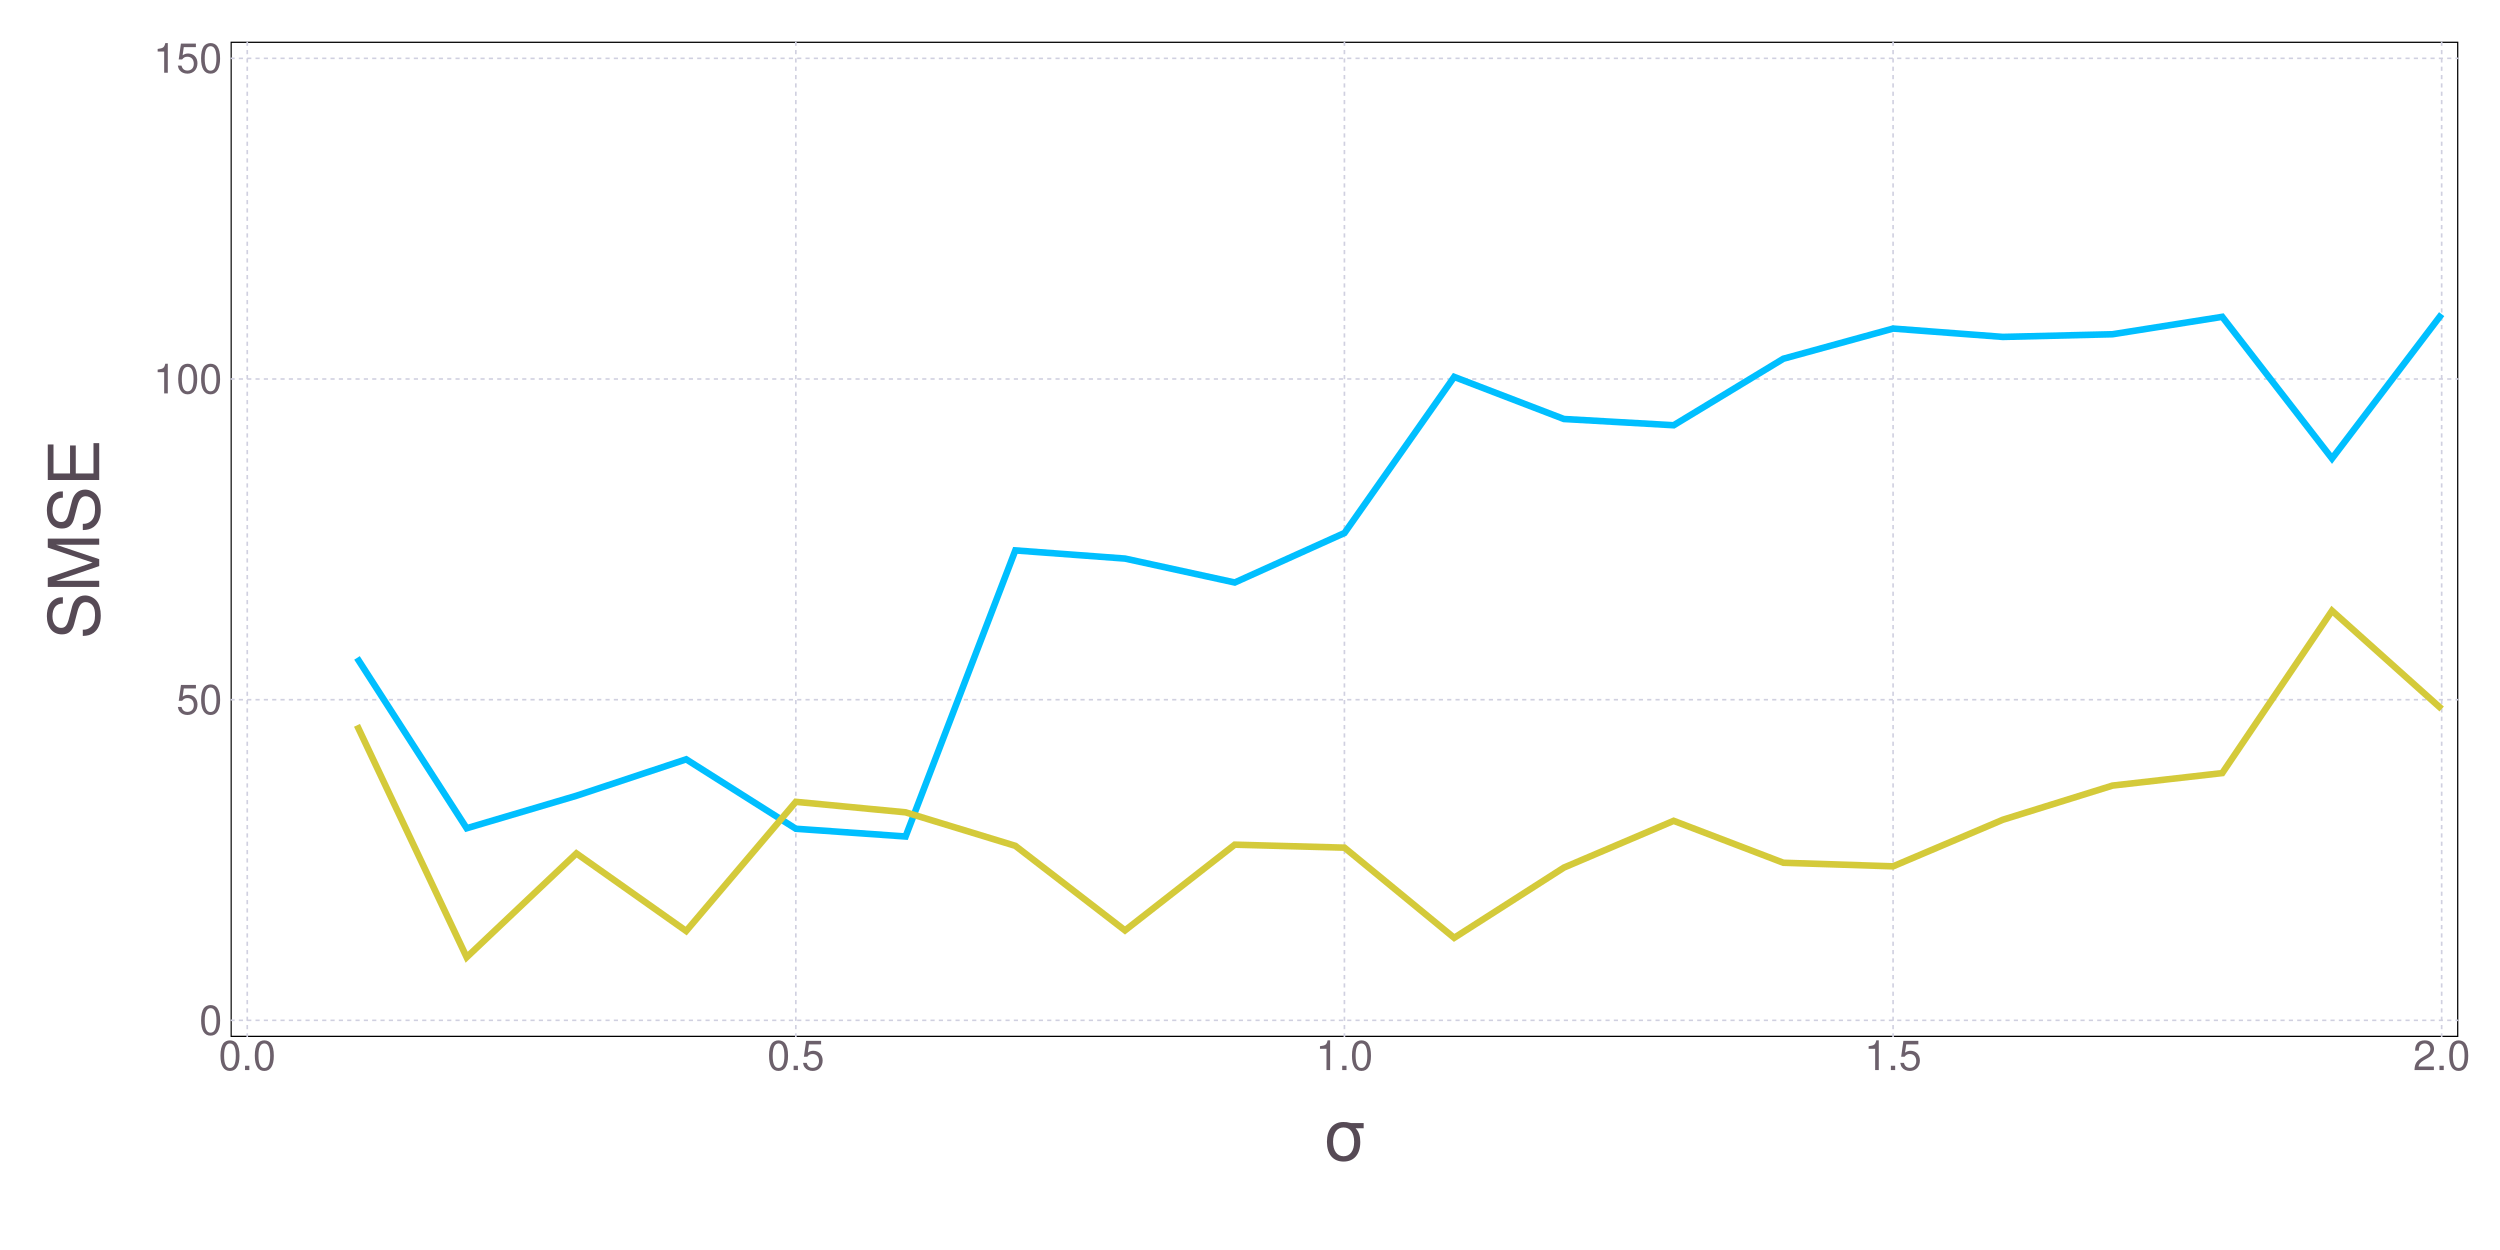
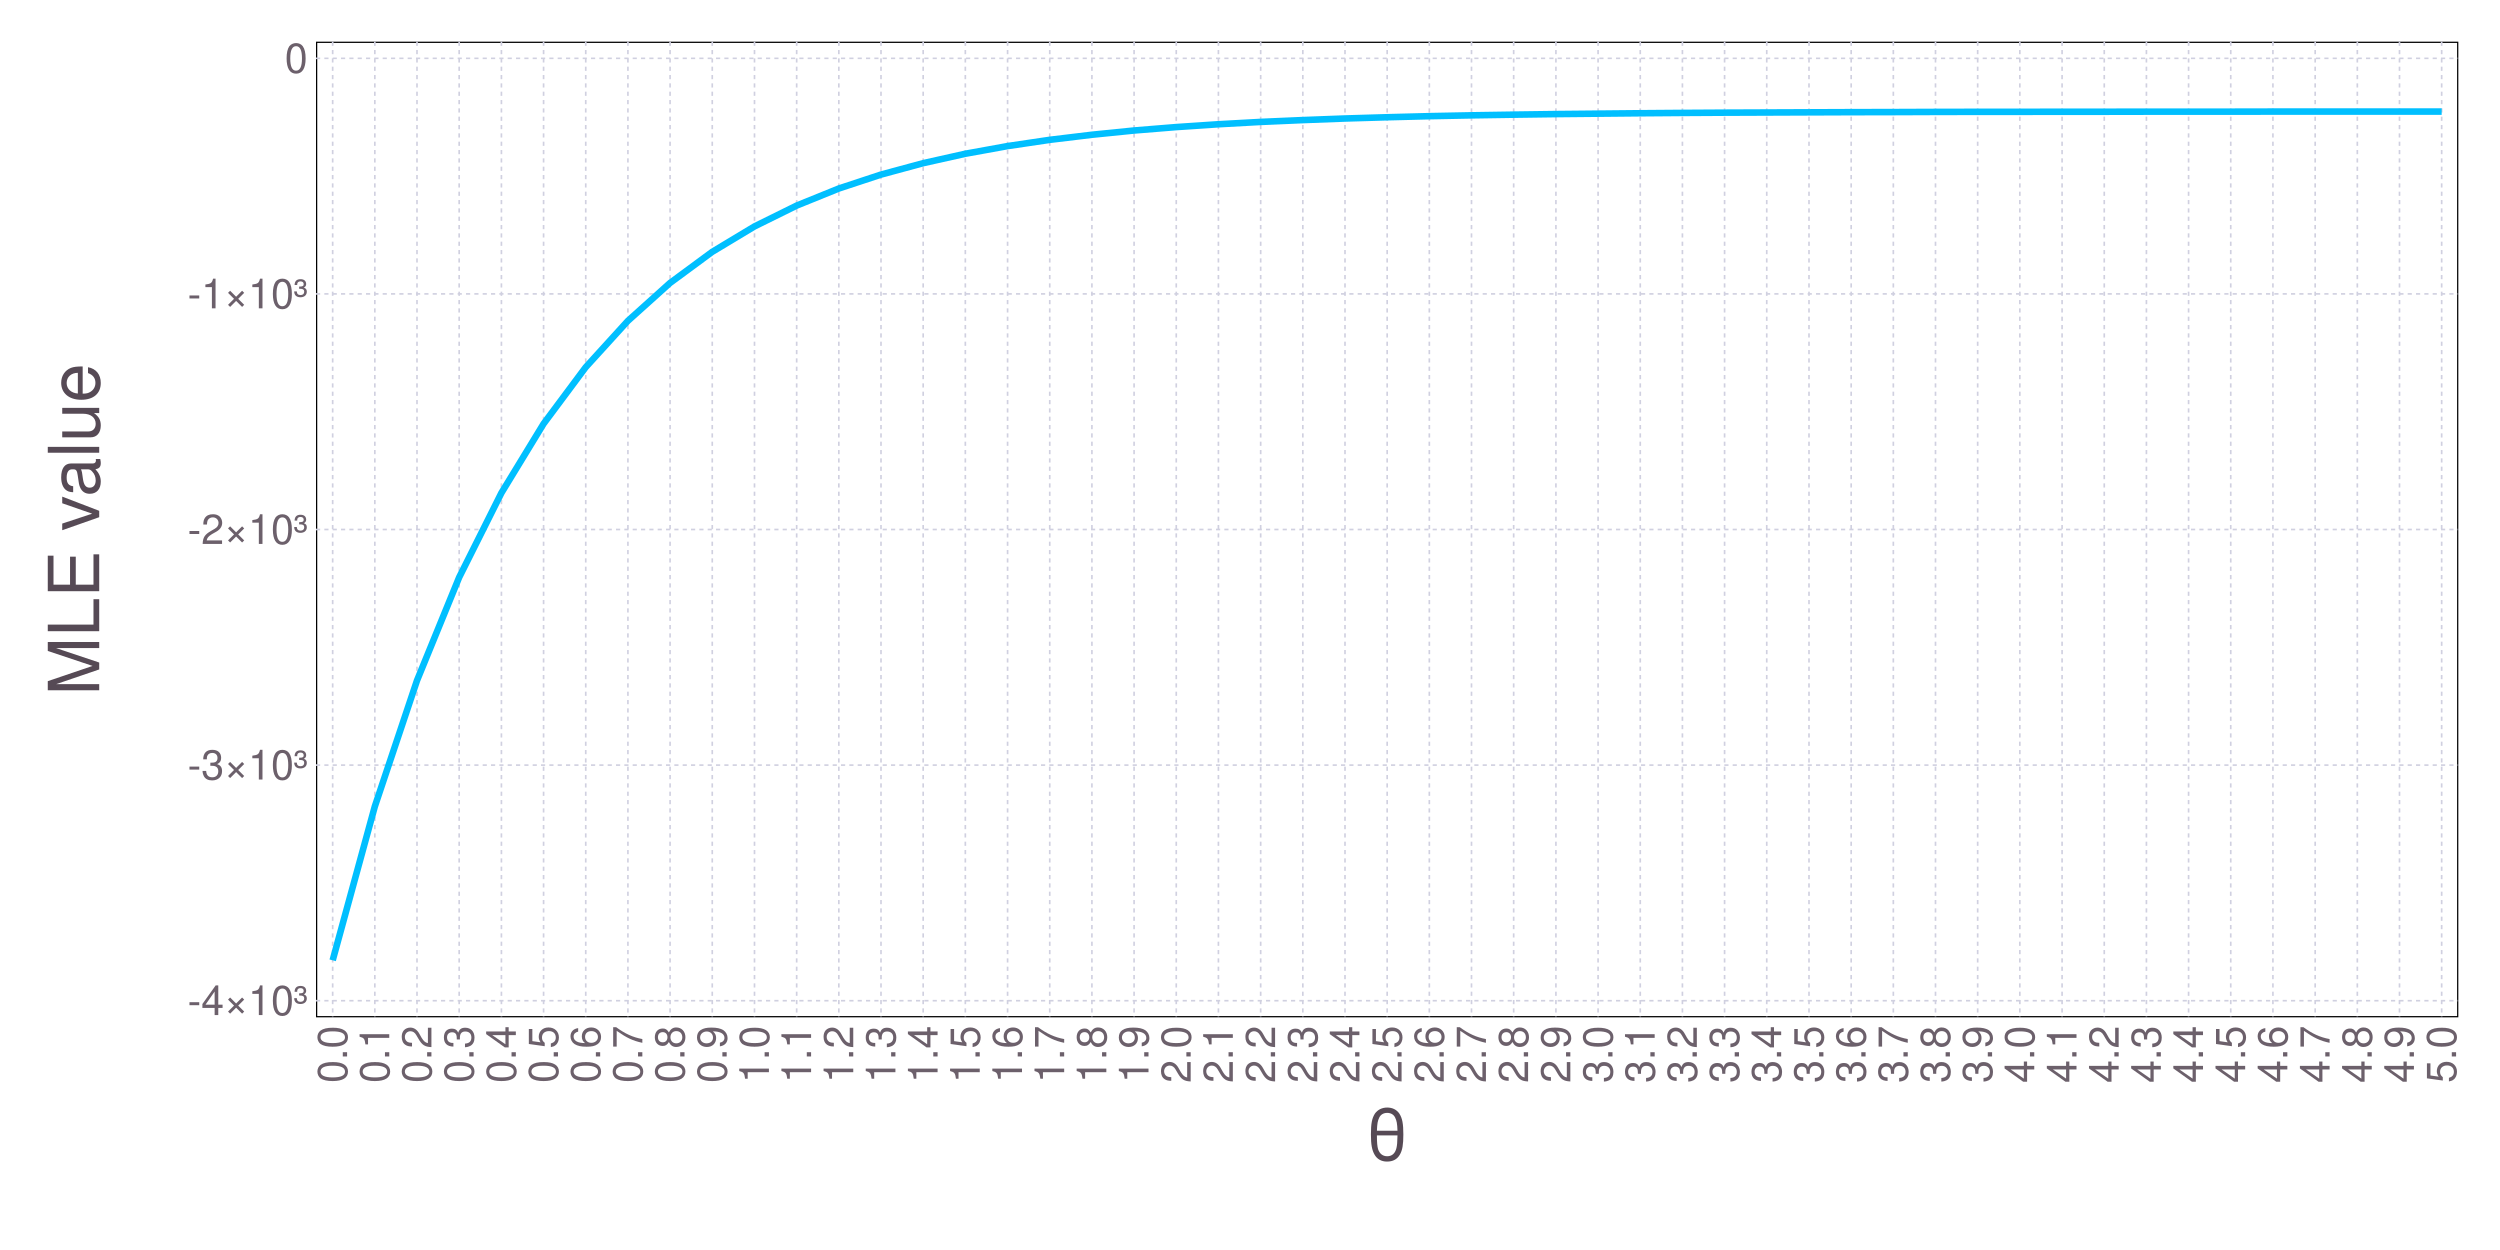
<svg xmlns="http://www.w3.org/2000/svg" version="1.2" width="300mm" height="150mm" viewBox="0 0 300 150" stroke="none" fill="#000000" stroke-width="0.3" font-size="3.88">
  <defs>
    <marker id="arrow" markerWidth="15" markerHeight="7" refX="5" refY="3.5" orient="auto" markerUnits="strokeWidth">
      <path d="M0,0 L15,3.5 L0,7 z" stroke="context-stroke" fill="context-stroke" />
    </marker>
  </defs>
-   <g stroke="#000000" stroke-opacity="0.000" fill="#FFFFFF" id="img-372291b9-1">
+   <g stroke="#000000" stroke-opacity="0.000" fill="#FFFFFF" id="img-364113b1-1">
    <g transform="translate(150,75)">
      <path d="M-150,-75 L 150 -75 150 75 -150 75 z" class="primitive" />
    </g>
  </g>
-   <g class="plotroot xscalable yscalable" id="img-372291b9-2">
-     <g font-size="8.47" font-family="'PT Sans','Helvetica Neue','Helvetica',sans-serif" fill="#564A55" stroke="#000000" stroke-opacity="0.000" id="img-372291b9-3">
-       <g transform="translate(161.33,134.12)">
-         <g class="primitive">
-           <text text-anchor="middle" dy="0.6em">σ</text>
+   <g class="plotroot xscalable yscalable" id="img-364113b1-2">
+     <g font-size="8.47" font-family="'PT Sans','Helvetica Neue','Helvetica',sans-serif" fill="#564A55" stroke="#000000" stroke-opacity="0.000" id="img-364113b1-3">
+       <g transform="translate(166.46,134.12)">
+         <g class="primitive">
+           <text text-anchor="middle" dy="0.6em">θ</text>
        </g>
      </g>
    </g>
-     <g class="guide xlabels" font-size="4.94" font-family="'PT Sans Caption','Helvetica Neue','Helvetica',sans-serif" fill="#6C606B" id="img-372291b9-4">
-       <g transform="translate(29.67,125.44)">
-         <g class="primitive">
-           <text text-anchor="middle" dy="0.6em">0.0</text>
-         </g>
-       </g>
-       <g transform="translate(95.5,125.44)">
-         <g class="primitive">
-           <text text-anchor="middle" dy="0.6em">0.5</text>
-         </g>
-       </g>
-       <g transform="translate(161.33,125.44)">
-         <g class="primitive">
-           <text text-anchor="middle" dy="0.6em">1.0</text>
-         </g>
-       </g>
-       <g transform="translate(227.17,125.44)">
-         <g class="primitive">
-           <text text-anchor="middle" dy="0.6em">1.5</text>
-         </g>
-       </g>
-       <g transform="translate(293,125.44)">
-         <g class="primitive">
-           <text text-anchor="middle" dy="0.6em">2.0</text>
+     <g class="guide xlabels" font-size="4.94" font-family="'PT Sans Caption','Helvetica Neue','Helvetica',sans-serif" fill="#6C606B" id="img-364113b1-4">
+       <g transform="translate(39.92,123.08)">
+         <g class="primitive">
+           <text text-anchor="end" dy="0.35em" transform="rotate(-90,0, 0)">0.0</text>
+         </g>
+       </g>
+       <g transform="translate(44.98,123.08)">
+         <g class="primitive">
+           <text text-anchor="end" dy="0.35em" transform="rotate(-90,0, 0)">0.1</text>
+         </g>
+       </g>
+       <g transform="translate(50.04,123.08)">
+         <g class="primitive">
+           <text text-anchor="end" dy="0.35em" transform="rotate(-90,0, 0)">0.2</text>
+         </g>
+       </g>
+       <g transform="translate(55.1,123.08)">
+         <g class="primitive">
+           <text text-anchor="end" dy="0.35em" transform="rotate(-90,0, 0)">0.3</text>
+         </g>
+       </g>
+       <g transform="translate(60.17,123.08)">
+         <g class="primitive">
+           <text text-anchor="end" dy="0.35em" transform="rotate(-90,0, 0)">0.4</text>
+         </g>
+       </g>
+       <g transform="translate(65.23,123.08)">
+         <g class="primitive">
+           <text text-anchor="end" dy="0.35em" transform="rotate(-90,0, 0)">0.5</text>
+         </g>
+       </g>
+       <g transform="translate(70.29,123.08)">
+         <g class="primitive">
+           <text text-anchor="end" dy="0.35em" transform="rotate(-90,0, 0)">0.6</text>
+         </g>
+       </g>
+       <g transform="translate(75.35,123.08)">
+         <g class="primitive">
+           <text text-anchor="end" dy="0.35em" transform="rotate(-90,0, 0)">0.7</text>
+         </g>
+       </g>
+       <g transform="translate(80.41,123.08)">
+         <g class="primitive">
+           <text text-anchor="end" dy="0.35em" transform="rotate(-90,0, 0)">0.8</text>
+         </g>
+       </g>
+       <g transform="translate(85.47,123.08)">
+         <g class="primitive">
+           <text text-anchor="end" dy="0.35em" transform="rotate(-90,0, 0)">0.9</text>
+         </g>
+       </g>
+       <g transform="translate(90.54,123.08)">
+         <g class="primitive">
+           <text text-anchor="end" dy="0.35em" transform="rotate(-90,0, 0)">1.0</text>
+         </g>
+       </g>
+       <g transform="translate(95.6,123.08)">
+         <g class="primitive">
+           <text text-anchor="end" dy="0.35em" transform="rotate(-90,0, 0)">1.1</text>
+         </g>
+       </g>
+       <g transform="translate(100.66,123.08)">
+         <g class="primitive">
+           <text text-anchor="end" dy="0.35em" transform="rotate(-90,0, 0)">1.2</text>
+         </g>
+       </g>
+       <g transform="translate(105.72,123.08)">
+         <g class="primitive">
+           <text text-anchor="end" dy="0.35em" transform="rotate(-90,0, 0)">1.3</text>
+         </g>
+       </g>
+       <g transform="translate(110.78,123.08)">
+         <g class="primitive">
+           <text text-anchor="end" dy="0.35em" transform="rotate(-90,0, 0)">1.4</text>
+         </g>
+       </g>
+       <g transform="translate(115.84,123.08)">
+         <g class="primitive">
+           <text text-anchor="end" dy="0.35em" transform="rotate(-90,0, 0)">1.5</text>
+         </g>
+       </g>
+       <g transform="translate(120.91,123.08)">
+         <g class="primitive">
+           <text text-anchor="end" dy="0.35em" transform="rotate(-90,0, 0)">1.6</text>
+         </g>
+       </g>
+       <g transform="translate(125.97,123.08)">
+         <g class="primitive">
+           <text text-anchor="end" dy="0.35em" transform="rotate(-90,0, 0)">1.7</text>
+         </g>
+       </g>
+       <g transform="translate(131.03,123.08)">
+         <g class="primitive">
+           <text text-anchor="end" dy="0.35em" transform="rotate(-90,0, 0)">1.8</text>
+         </g>
+       </g>
+       <g transform="translate(136.09,123.08)">
+         <g class="primitive">
+           <text text-anchor="end" dy="0.35em" transform="rotate(-90,0, 0)">1.9</text>
+         </g>
+       </g>
+       <g transform="translate(141.15,123.08)">
+         <g class="primitive">
+           <text text-anchor="end" dy="0.35em" transform="rotate(-90,0, 0)">2.0</text>
+         </g>
+       </g>
+       <g transform="translate(146.21,123.08)">
+         <g class="primitive">
+           <text text-anchor="end" dy="0.35em" transform="rotate(-90,0, 0)">2.1</text>
+         </g>
+       </g>
+       <g transform="translate(151.28,123.08)">
+         <g class="primitive">
+           <text text-anchor="end" dy="0.35em" transform="rotate(-90,0, 0)">2.2</text>
+         </g>
+       </g>
+       <g transform="translate(156.34,123.08)">
+         <g class="primitive">
+           <text text-anchor="end" dy="0.35em" transform="rotate(-90,0, 0)">2.3</text>
+         </g>
+       </g>
+       <g transform="translate(161.4,123.08)">
+         <g class="primitive">
+           <text text-anchor="end" dy="0.35em" transform="rotate(-90,0, 0)">2.4</text>
+         </g>
+       </g>
+       <g transform="translate(166.46,123.08)">
+         <g class="primitive">
+           <text text-anchor="end" dy="0.35em" transform="rotate(-90,0, 0)">2.5</text>
+         </g>
+       </g>
+       <g transform="translate(171.52,123.08)">
+         <g class="primitive">
+           <text text-anchor="end" dy="0.35em" transform="rotate(-90,0, 0)">2.6</text>
+         </g>
+       </g>
+       <g transform="translate(176.58,123.08)">
+         <g class="primitive">
+           <text text-anchor="end" dy="0.35em" transform="rotate(-90,0, 0)">2.7</text>
+         </g>
+       </g>
+       <g transform="translate(181.64,123.08)">
+         <g class="primitive">
+           <text text-anchor="end" dy="0.35em" transform="rotate(-90,0, 0)">2.8</text>
+         </g>
+       </g>
+       <g transform="translate(186.71,123.08)">
+         <g class="primitive">
+           <text text-anchor="end" dy="0.35em" transform="rotate(-90,0, 0)">2.9</text>
+         </g>
+       </g>
+       <g transform="translate(191.77,123.08)">
+         <g class="primitive">
+           <text text-anchor="end" dy="0.35em" transform="rotate(-90,0, 0)">3.0</text>
+         </g>
+       </g>
+       <g transform="translate(196.83,123.08)">
+         <g class="primitive">
+           <text text-anchor="end" dy="0.35em" transform="rotate(-90,0, 0)">3.1</text>
+         </g>
+       </g>
+       <g transform="translate(201.89,123.08)">
+         <g class="primitive">
+           <text text-anchor="end" dy="0.35em" transform="rotate(-90,0, 0)">3.2</text>
+         </g>
+       </g>
+       <g transform="translate(206.95,123.08)">
+         <g class="primitive">
+           <text text-anchor="end" dy="0.35em" transform="rotate(-90,0, 0)">3.3</text>
+         </g>
+       </g>
+       <g transform="translate(212.01,123.08)">
+         <g class="primitive">
+           <text text-anchor="end" dy="0.35em" transform="rotate(-90,0, 0)">3.4</text>
+         </g>
+       </g>
+       <g transform="translate(217.08,123.08)">
+         <g class="primitive">
+           <text text-anchor="end" dy="0.35em" transform="rotate(-90,0, 0)">3.5</text>
+         </g>
+       </g>
+       <g transform="translate(222.14,123.08)">
+         <g class="primitive">
+           <text text-anchor="end" dy="0.35em" transform="rotate(-90,0, 0)">3.6</text>
+         </g>
+       </g>
+       <g transform="translate(227.2,123.08)">
+         <g class="primitive">
+           <text text-anchor="end" dy="0.35em" transform="rotate(-90,0, 0)">3.7</text>
+         </g>
+       </g>
+       <g transform="translate(232.26,123.08)">
+         <g class="primitive">
+           <text text-anchor="end" dy="0.35em" transform="rotate(-90,0, 0)">3.8</text>
+         </g>
+       </g>
+       <g transform="translate(237.32,123.08)">
+         <g class="primitive">
+           <text text-anchor="end" dy="0.35em" transform="rotate(-90,0, 0)">3.9</text>
+         </g>
+       </g>
+       <g transform="translate(242.38,123.08)">
+         <g class="primitive">
+           <text text-anchor="end" dy="0.35em" transform="rotate(-90,0, 0)">4.0</text>
+         </g>
+       </g>
+       <g transform="translate(247.45,123.08)">
+         <g class="primitive">
+           <text text-anchor="end" dy="0.35em" transform="rotate(-90,0, 0)">4.1</text>
+         </g>
+       </g>
+       <g transform="translate(252.51,123.08)">
+         <g class="primitive">
+           <text text-anchor="end" dy="0.35em" transform="rotate(-90,0, 0)">4.2</text>
+         </g>
+       </g>
+       <g transform="translate(257.57,123.08)">
+         <g class="primitive">
+           <text text-anchor="end" dy="0.35em" transform="rotate(-90,0, 0)">4.3</text>
+         </g>
+       </g>
+       <g transform="translate(262.63,123.08)">
+         <g class="primitive">
+           <text text-anchor="end" dy="0.35em" transform="rotate(-90,0, 0)">4.4</text>
+         </g>
+       </g>
+       <g transform="translate(267.69,123.08)">
+         <g class="primitive">
+           <text text-anchor="end" dy="0.35em" transform="rotate(-90,0, 0)">4.5</text>
+         </g>
+       </g>
+       <g transform="translate(272.75,123.08)">
+         <g class="primitive">
+           <text text-anchor="end" dy="0.35em" transform="rotate(-90,0, 0)">4.6</text>
+         </g>
+       </g>
+       <g transform="translate(277.82,123.08)">
+         <g class="primitive">
+           <text text-anchor="end" dy="0.35em" transform="rotate(-90,0, 0)">4.7</text>
+         </g>
+       </g>
+       <g transform="translate(282.88,123.08)">
+         <g class="primitive">
+           <text text-anchor="end" dy="0.35em" transform="rotate(-90,0, 0)">4.8</text>
+         </g>
+       </g>
+       <g transform="translate(287.94,123.08)">
+         <g class="primitive">
+           <text text-anchor="end" dy="0.35em" transform="rotate(-90,0, 0)">4.9</text>
+         </g>
+       </g>
+       <g transform="translate(293,123.08)">
+         <g class="primitive">
+           <text text-anchor="end" dy="0.35em" transform="rotate(-90,0, 0)">5.0</text>
        </g>
      </g>
    </g>
-     <g clip-path="url(#img-372291b9-5)">
-       <g id="img-372291b9-6">
-         <g pointer-events="visible" fill="#000000" fill-opacity="0.000" stroke="#000000" class="guide background" id="img-372291b9-7">
-           <g transform="translate(161.33,64.72)" id="img-372291b9-8">
-             <path d="M-133.67,-59.72 L 133.67 -59.72 133.67 59.72 -133.67 59.72 z" class="primitive" />
-           </g>
-         </g>
-         <g class="guide ygridlines xfixed" stroke-dasharray="0.5,0.5" stroke-width="0.2" stroke="#D0D0E0" id="img-372291b9-9">
-           <g transform="translate(161.33,122.44)" id="img-372291b9-10">
-             <path fill="none" d="M-133.67,0 L 133.67 0" class="primitive" />
-           </g>
-           <g transform="translate(161.33,83.96)" id="img-372291b9-11">
-             <path fill="none" d="M-133.67,0 L 133.67 0" class="primitive" />
-           </g>
-           <g transform="translate(161.33,45.48)" id="img-372291b9-12">
-             <path fill="none" d="M-133.67,0 L 133.67 0" class="primitive" />
-           </g>
-           <g transform="translate(161.33,7)" id="img-372291b9-13">
-             <path fill="none" d="M-133.67,0 L 133.67 0" class="primitive" />
-           </g>
-         </g>
-         <g class="guide xgridlines yfixed" stroke-dasharray="0.5,0.5" stroke-width="0.2" stroke="#D0D0E0" id="img-372291b9-14">
-           <g transform="translate(29.67,64.72)" id="img-372291b9-15">
-             <path fill="none" d="M0,-59.72 L 0 59.72" class="primitive" />
-           </g>
-           <g transform="translate(95.5,64.72)" id="img-372291b9-16">
-             <path fill="none" d="M0,-59.72 L 0 59.72" class="primitive" />
-           </g>
-           <g transform="translate(161.33,64.72)" id="img-372291b9-17">
-             <path fill="none" d="M0,-59.72 L 0 59.72" class="primitive" />
-           </g>
-           <g transform="translate(227.17,64.72)" id="img-372291b9-18">
-             <path fill="none" d="M0,-59.72 L 0 59.72" class="primitive" />
-           </g>
-           <g transform="translate(293,64.72)" id="img-372291b9-19">
-             <path fill="none" d="M0,-59.72 L 0 59.72" class="primitive" />
-           </g>
-         </g>
-         <g class="plotpanel" id="img-372291b9-20">
-           <g stroke-width="0.79" fill="#000000" fill-opacity="0.000" class="geometry" id="img-372291b9-21">
-             <g transform="translate(167.92,63.6)" id="img-372291b9-22" stroke="#00BFFF" class="color_λ" stroke-dasharray="none">
-               <path fill="none" d="M-125.08,15.35 L -111.92 35.79 -98.75 31.89 -85.58 27.52 -72.42 35.85 -59.25 36.78 -46.08 2.45 -32.92 3.43 -19.75 6.3 -6.58 0.36 6.58 -18.37 19.75 -13.32 32.92 -12.57 46.08 -20.55 59.25 -24.17 72.42 -23.17 85.58 -23.49 98.75 -25.58 111.92 -8.58 125.08 -25.9" class="primitive" />
+     <g clip-path="url(#img-364113b1-5)">
+       <g id="img-364113b1-6">
+         <g pointer-events="visible" fill="#000000" fill-opacity="0.000" stroke="#000000" class="guide background" id="img-364113b1-7">
+           <g transform="translate(166.46,63.54)" id="img-364113b1-8">
+             <path d="M-128.54,-58.54 L 128.54 -58.54 128.54 58.54 -128.54 58.54 z" class="primitive" />
+           </g>
+         </g>
+         <g class="guide ygridlines xfixed" stroke-dasharray="0.5,0.5" stroke-width="0.2" stroke="#D0D0E0" id="img-364113b1-9">
+           <g transform="translate(166.46,120.08)" id="img-364113b1-10">
+             <path fill="none" d="M-128.54,0 L 128.54 0" class="primitive" />
+           </g>
+           <g transform="translate(166.46,91.81)" id="img-364113b1-11">
+             <path fill="none" d="M-128.54,0 L 128.54 0" class="primitive" />
+           </g>
+           <g transform="translate(166.46,63.54)" id="img-364113b1-12">
+             <path fill="none" d="M-128.54,0 L 128.54 0" class="primitive" />
+           </g>
+           <g transform="translate(166.46,35.27)" id="img-364113b1-13">
+             <path fill="none" d="M-128.54,0 L 128.54 0" class="primitive" />
+           </g>
+           <g transform="translate(166.46,7)" id="img-364113b1-14">
+             <path fill="none" d="M-128.54,0 L 128.54 0" class="primitive" />
+           </g>
+         </g>
+         <g class="guide xgridlines yfixed" stroke-dasharray="0.5,0.5" stroke-width="0.2" stroke="#D0D0E0" id="img-364113b1-15">
+           <g transform="translate(39.92,63.54)" id="img-364113b1-16">
+             <path fill="none" d="M0,-58.54 L 0 58.54" class="primitive" />
+           </g>
+           <g transform="translate(44.98,63.54)" id="img-364113b1-17">
+             <path fill="none" d="M0,-58.54 L 0 58.54" class="primitive" />
+           </g>
+           <g transform="translate(50.04,63.54)" id="img-364113b1-18">
+             <path fill="none" d="M0,-58.54 L 0 58.54" class="primitive" />
+           </g>
+           <g transform="translate(55.1,63.54)" id="img-364113b1-19">
+             <path fill="none" d="M0,-58.54 L 0 58.54" class="primitive" />
+           </g>
+           <g transform="translate(60.17,63.54)" id="img-364113b1-20">
+             <path fill="none" d="M0,-58.54 L 0 58.54" class="primitive" />
+           </g>
+           <g transform="translate(65.23,63.54)" id="img-364113b1-21">
+             <path fill="none" d="M0,-58.54 L 0 58.54" class="primitive" />
+           </g>
+           <g transform="translate(70.29,63.54)" id="img-364113b1-22">
+             <path fill="none" d="M0,-58.54 L 0 58.54" class="primitive" />
+           </g>
+           <g transform="translate(75.35,63.54)" id="img-364113b1-23">
+             <path fill="none" d="M0,-58.54 L 0 58.54" class="primitive" />
+           </g>
+           <g transform="translate(80.41,63.54)" id="img-364113b1-24">
+             <path fill="none" d="M0,-58.54 L 0 58.54" class="primitive" />
+           </g>
+           <g transform="translate(85.47,63.54)" id="img-364113b1-25">
+             <path fill="none" d="M0,-58.54 L 0 58.54" class="primitive" />
+           </g>
+           <g transform="translate(90.54,63.54)" id="img-364113b1-26">
+             <path fill="none" d="M0,-58.54 L 0 58.54" class="primitive" />
+           </g>
+           <g transform="translate(95.6,63.54)" id="img-364113b1-27">
+             <path fill="none" d="M0,-58.54 L 0 58.54" class="primitive" />
+           </g>
+           <g transform="translate(100.66,63.54)" id="img-364113b1-28">
+             <path fill="none" d="M0,-58.54 L 0 58.54" class="primitive" />
+           </g>
+           <g transform="translate(105.72,63.54)" id="img-364113b1-29">
+             <path fill="none" d="M0,-58.54 L 0 58.54" class="primitive" />
+           </g>
+           <g transform="translate(110.78,63.54)" id="img-364113b1-30">
+             <path fill="none" d="M0,-58.54 L 0 58.54" class="primitive" />
+           </g>
+           <g transform="translate(115.84,63.54)" id="img-364113b1-31">
+             <path fill="none" d="M0,-58.54 L 0 58.54" class="primitive" />
+           </g>
+           <g transform="translate(120.91,63.54)" id="img-364113b1-32">
+             <path fill="none" d="M0,-58.54 L 0 58.54" class="primitive" />
+           </g>
+           <g transform="translate(125.97,63.54)" id="img-364113b1-33">
+             <path fill="none" d="M0,-58.54 L 0 58.54" class="primitive" />
+           </g>
+           <g transform="translate(131.03,63.54)" id="img-364113b1-34">
+             <path fill="none" d="M0,-58.54 L 0 58.54" class="primitive" />
+           </g>
+           <g transform="translate(136.09,63.54)" id="img-364113b1-35">
+             <path fill="none" d="M0,-58.54 L 0 58.54" class="primitive" />
+           </g>
+           <g transform="translate(141.15,63.54)" id="img-364113b1-36">
+             <path fill="none" d="M0,-58.54 L 0 58.54" class="primitive" />
+           </g>
+           <g transform="translate(146.21,63.54)" id="img-364113b1-37">
+             <path fill="none" d="M0,-58.54 L 0 58.54" class="primitive" />
+           </g>
+           <g transform="translate(151.28,63.54)" id="img-364113b1-38">
+             <path fill="none" d="M0,-58.54 L 0 58.54" class="primitive" />
+           </g>
+           <g transform="translate(156.34,63.54)" id="img-364113b1-39">
+             <path fill="none" d="M0,-58.54 L 0 58.54" class="primitive" />
+           </g>
+           <g transform="translate(161.4,63.54)" id="img-364113b1-40">
+             <path fill="none" d="M0,-58.54 L 0 58.54" class="primitive" />
+           </g>
+           <g transform="translate(166.46,63.54)" id="img-364113b1-41">
+             <path fill="none" d="M0,-58.54 L 0 58.54" class="primitive" />
+           </g>
+           <g transform="translate(171.52,63.54)" id="img-364113b1-42">
+             <path fill="none" d="M0,-58.54 L 0 58.54" class="primitive" />
+           </g>
+           <g transform="translate(176.58,63.54)" id="img-364113b1-43">
+             <path fill="none" d="M0,-58.54 L 0 58.54" class="primitive" />
+           </g>
+           <g transform="translate(181.64,63.54)" id="img-364113b1-44">
+             <path fill="none" d="M0,-58.54 L 0 58.54" class="primitive" />
+           </g>
+           <g transform="translate(186.71,63.54)" id="img-364113b1-45">
+             <path fill="none" d="M0,-58.54 L 0 58.54" class="primitive" />
+           </g>
+           <g transform="translate(191.77,63.54)" id="img-364113b1-46">
+             <path fill="none" d="M0,-58.54 L 0 58.54" class="primitive" />
+           </g>
+           <g transform="translate(196.83,63.54)" id="img-364113b1-47">
+             <path fill="none" d="M0,-58.54 L 0 58.54" class="primitive" />
+           </g>
+           <g transform="translate(201.89,63.54)" id="img-364113b1-48">
+             <path fill="none" d="M0,-58.54 L 0 58.54" class="primitive" />
+           </g>
+           <g transform="translate(206.95,63.54)" id="img-364113b1-49">
+             <path fill="none" d="M0,-58.54 L 0 58.54" class="primitive" />
+           </g>
+           <g transform="translate(212.01,63.54)" id="img-364113b1-50">
+             <path fill="none" d="M0,-58.54 L 0 58.54" class="primitive" />
+           </g>
+           <g transform="translate(217.08,63.54)" id="img-364113b1-51">
+             <path fill="none" d="M0,-58.54 L 0 58.54" class="primitive" />
+           </g>
+           <g transform="translate(222.14,63.54)" id="img-364113b1-52">
+             <path fill="none" d="M0,-58.54 L 0 58.54" class="primitive" />
+           </g>
+           <g transform="translate(227.2,63.54)" id="img-364113b1-53">
+             <path fill="none" d="M0,-58.54 L 0 58.54" class="primitive" />
+           </g>
+           <g transform="translate(232.26,63.54)" id="img-364113b1-54">
+             <path fill="none" d="M0,-58.54 L 0 58.54" class="primitive" />
+           </g>
+           <g transform="translate(237.32,63.54)" id="img-364113b1-55">
+             <path fill="none" d="M0,-58.54 L 0 58.54" class="primitive" />
+           </g>
+           <g transform="translate(242.38,63.54)" id="img-364113b1-56">
+             <path fill="none" d="M0,-58.54 L 0 58.54" class="primitive" />
+           </g>
+           <g transform="translate(247.45,63.54)" id="img-364113b1-57">
+             <path fill="none" d="M0,-58.54 L 0 58.54" class="primitive" />
+           </g>
+           <g transform="translate(252.51,63.54)" id="img-364113b1-58">
+             <path fill="none" d="M0,-58.54 L 0 58.54" class="primitive" />
+           </g>
+           <g transform="translate(257.57,63.54)" id="img-364113b1-59">
+             <path fill="none" d="M0,-58.54 L 0 58.54" class="primitive" />
+           </g>
+           <g transform="translate(262.63,63.54)" id="img-364113b1-60">
+             <path fill="none" d="M0,-58.54 L 0 58.54" class="primitive" />
+           </g>
+           <g transform="translate(267.69,63.54)" id="img-364113b1-61">
+             <path fill="none" d="M0,-58.54 L 0 58.54" class="primitive" />
+           </g>
+           <g transform="translate(272.75,63.54)" id="img-364113b1-62">
+             <path fill="none" d="M0,-58.54 L 0 58.54" class="primitive" />
+           </g>
+           <g transform="translate(277.82,63.54)" id="img-364113b1-63">
+             <path fill="none" d="M0,-58.54 L 0 58.54" class="primitive" />
+           </g>
+           <g transform="translate(282.88,63.54)" id="img-364113b1-64">
+             <path fill="none" d="M0,-58.54 L 0 58.54" class="primitive" />
+           </g>
+           <g transform="translate(287.94,63.54)" id="img-364113b1-65">
+             <path fill="none" d="M0,-58.54 L 0 58.54" class="primitive" />
+           </g>
+           <g transform="translate(293,63.54)" id="img-364113b1-66">
+             <path fill="none" d="M0,-58.54 L 0 58.54" class="primitive" />
+           </g>
+         </g>
+         <g class="plotpanel" id="img-364113b1-67">
+           <g stroke-width="0.79" fill="#000000" fill-opacity="0.000" class="geometry" id="img-364113b1-68">
+             <g class="color_LCHab{Float32}(70.0f0,60.0f0,240.0f0)" stroke-dasharray="none" stroke="#00BFFF" id="img-364113b1-69">
+               <g transform="translate(166.46,24.4)" id="img-364113b1-70">
+                 <path fill="none" d="M-126.54,90.84 L -121.48 72.37 -116.42 57.26 -111.36 44.88 -106.29 34.75 -101.23 26.45 -96.17 19.66 -91.11 14.1 -86.05 9.55 -80.99 5.82 -75.92 2.77 -70.86 0.27 -65.8 -1.78 -60.74 -3.45 -55.68 -4.82 -50.62 -5.95 -45.55 -6.87 -40.49 -7.62 -35.43 -8.23 -30.37 -8.74 -25.31 -9.15 -20.25 -9.49 -15.18 -9.77 -10.12 -9.99 -5.06 -10.18 0 -10.33 5.06 -10.46 10.12 -10.56 15.18 -10.64 20.25 -10.71 25.31 -10.76 30.37 -10.81 35.43 -10.85 40.49 -10.88 45.55 -10.9 50.62 -10.92 55.68 -10.94 60.74 -10.95 65.8 -10.97 70.86 -10.98 75.92 -10.98 80.99 -10.99 86.05 -10.99 91.11 -11 96.17 -11 101.23 -11 106.29 -11.01 111.36 -11.01 116.42 -11.01 121.48 -11.01 126.54 -11.01" class="primitive" />
+               </g>
            </g>
-             <g transform="translate(167.92,99.62)" id="img-372291b9-23" stroke="#D4CA3A" class="color_β" stroke-dasharray="none">
-               <path fill="none" d="M-125.08,-12.58 L -111.92 15.25 -98.75 2.79 -85.58 12.1 -72.42 -3.4 -59.25 -2.14 -46.08 1.88 -32.92 12.03 -19.75 1.74 -6.58 2.1 6.58 12.92 19.75 4.49 32.92 -1.12 46.08 3.91 59.25 4.34 72.42 -1.25 85.58 -5.35 98.75 -6.85 111.92 -26.33 125.08 -14.54" class="primitive" />
-             </g>
          </g>
        </g>
      </g>
    </g>
-     <g class="guide ylabels" font-size="4.94" font-family="'PT Sans Caption','Helvetica Neue','Helvetica',sans-serif" fill="#6C606B" id="img-372291b9-24">
-       <g transform="translate(26.66,122.44)" id="img-372291b9-25">
+     <g class="guide ylabels" font-size="4.94" font-family="'PT Sans Caption','Helvetica Neue','Helvetica',sans-serif" fill="#6C606B" id="img-364113b1-71">
+       <g transform="translate(36.92,120.08)" id="img-364113b1-72">
+         <g class="primitive">
+           <text text-anchor="end" dy="0.35em">-4×10³</text>
+         </g>
+       </g>
+       <g transform="translate(36.92,91.81)" id="img-364113b1-73">
+         <g class="primitive">
+           <text text-anchor="end" dy="0.35em">-3×10³</text>
+         </g>
+       </g>
+       <g transform="translate(36.92,63.54)" id="img-364113b1-74">
+         <g class="primitive">
+           <text text-anchor="end" dy="0.35em">-2×10³</text>
+         </g>
+       </g>
+       <g transform="translate(36.92,35.27)" id="img-364113b1-75">
+         <g class="primitive">
+           <text text-anchor="end" dy="0.35em">-1×10³</text>
+         </g>
+       </g>
+       <g transform="translate(36.92,7)" id="img-364113b1-76">
        <g class="primitive">
          <text text-anchor="end" dy="0.35em">0</text>
        </g>
      </g>
-       <g transform="translate(26.66,83.96)" id="img-372291b9-26">
-         <g class="primitive">
-           <text text-anchor="end" dy="0.35em">50</text>
-         </g>
-       </g>
-       <g transform="translate(26.66,45.48)" id="img-372291b9-27">
-         <g class="primitive">
-           <text text-anchor="end" dy="0.35em">100</text>
-         </g>
-       </g>
-       <g transform="translate(26.66,7)" id="img-372291b9-28">
-         <g class="primitive">
-           <text text-anchor="end" dy="0.35em">150</text>
-         </g>
-       </g>
    </g>
-     <g font-size="8.47" font-family="'PT Sans','Helvetica Neue','Helvetica',sans-serif" fill="#564A55" stroke="#000000" stroke-opacity="0.000" id="img-372291b9-29">
-       <g transform="translate(10.94,62.72)" id="img-372291b9-30">
-         <g class="primitive">
-           <text text-anchor="middle" dy="0.35em" transform="rotate(-90,0, 2)">SMSE</text>
+     <g font-size="8.47" font-family="'PT Sans','Helvetica Neue','Helvetica',sans-serif" fill="#564A55" stroke="#000000" stroke-opacity="0.000" id="img-364113b1-77">
+       <g transform="translate(10.94,61.54)" id="img-364113b1-78">
+         <g class="primitive">
+           <text text-anchor="middle" dy="0.35em" transform="rotate(-90,0, 2)">MLE value</text>
        </g>
      </g>
    </g>
  </g>
  <defs>
-     <clipPath id="img-372291b9-5">
-       <path d="M27.67,5 L 295 5 295 124.44 27.67 124.44" />
+     <clipPath id="img-364113b1-5">
+       <path d="M37.92,5 L 295 5 295 122.08 37.92 122.08" />
    </clipPath>
  </defs>
</svg>
